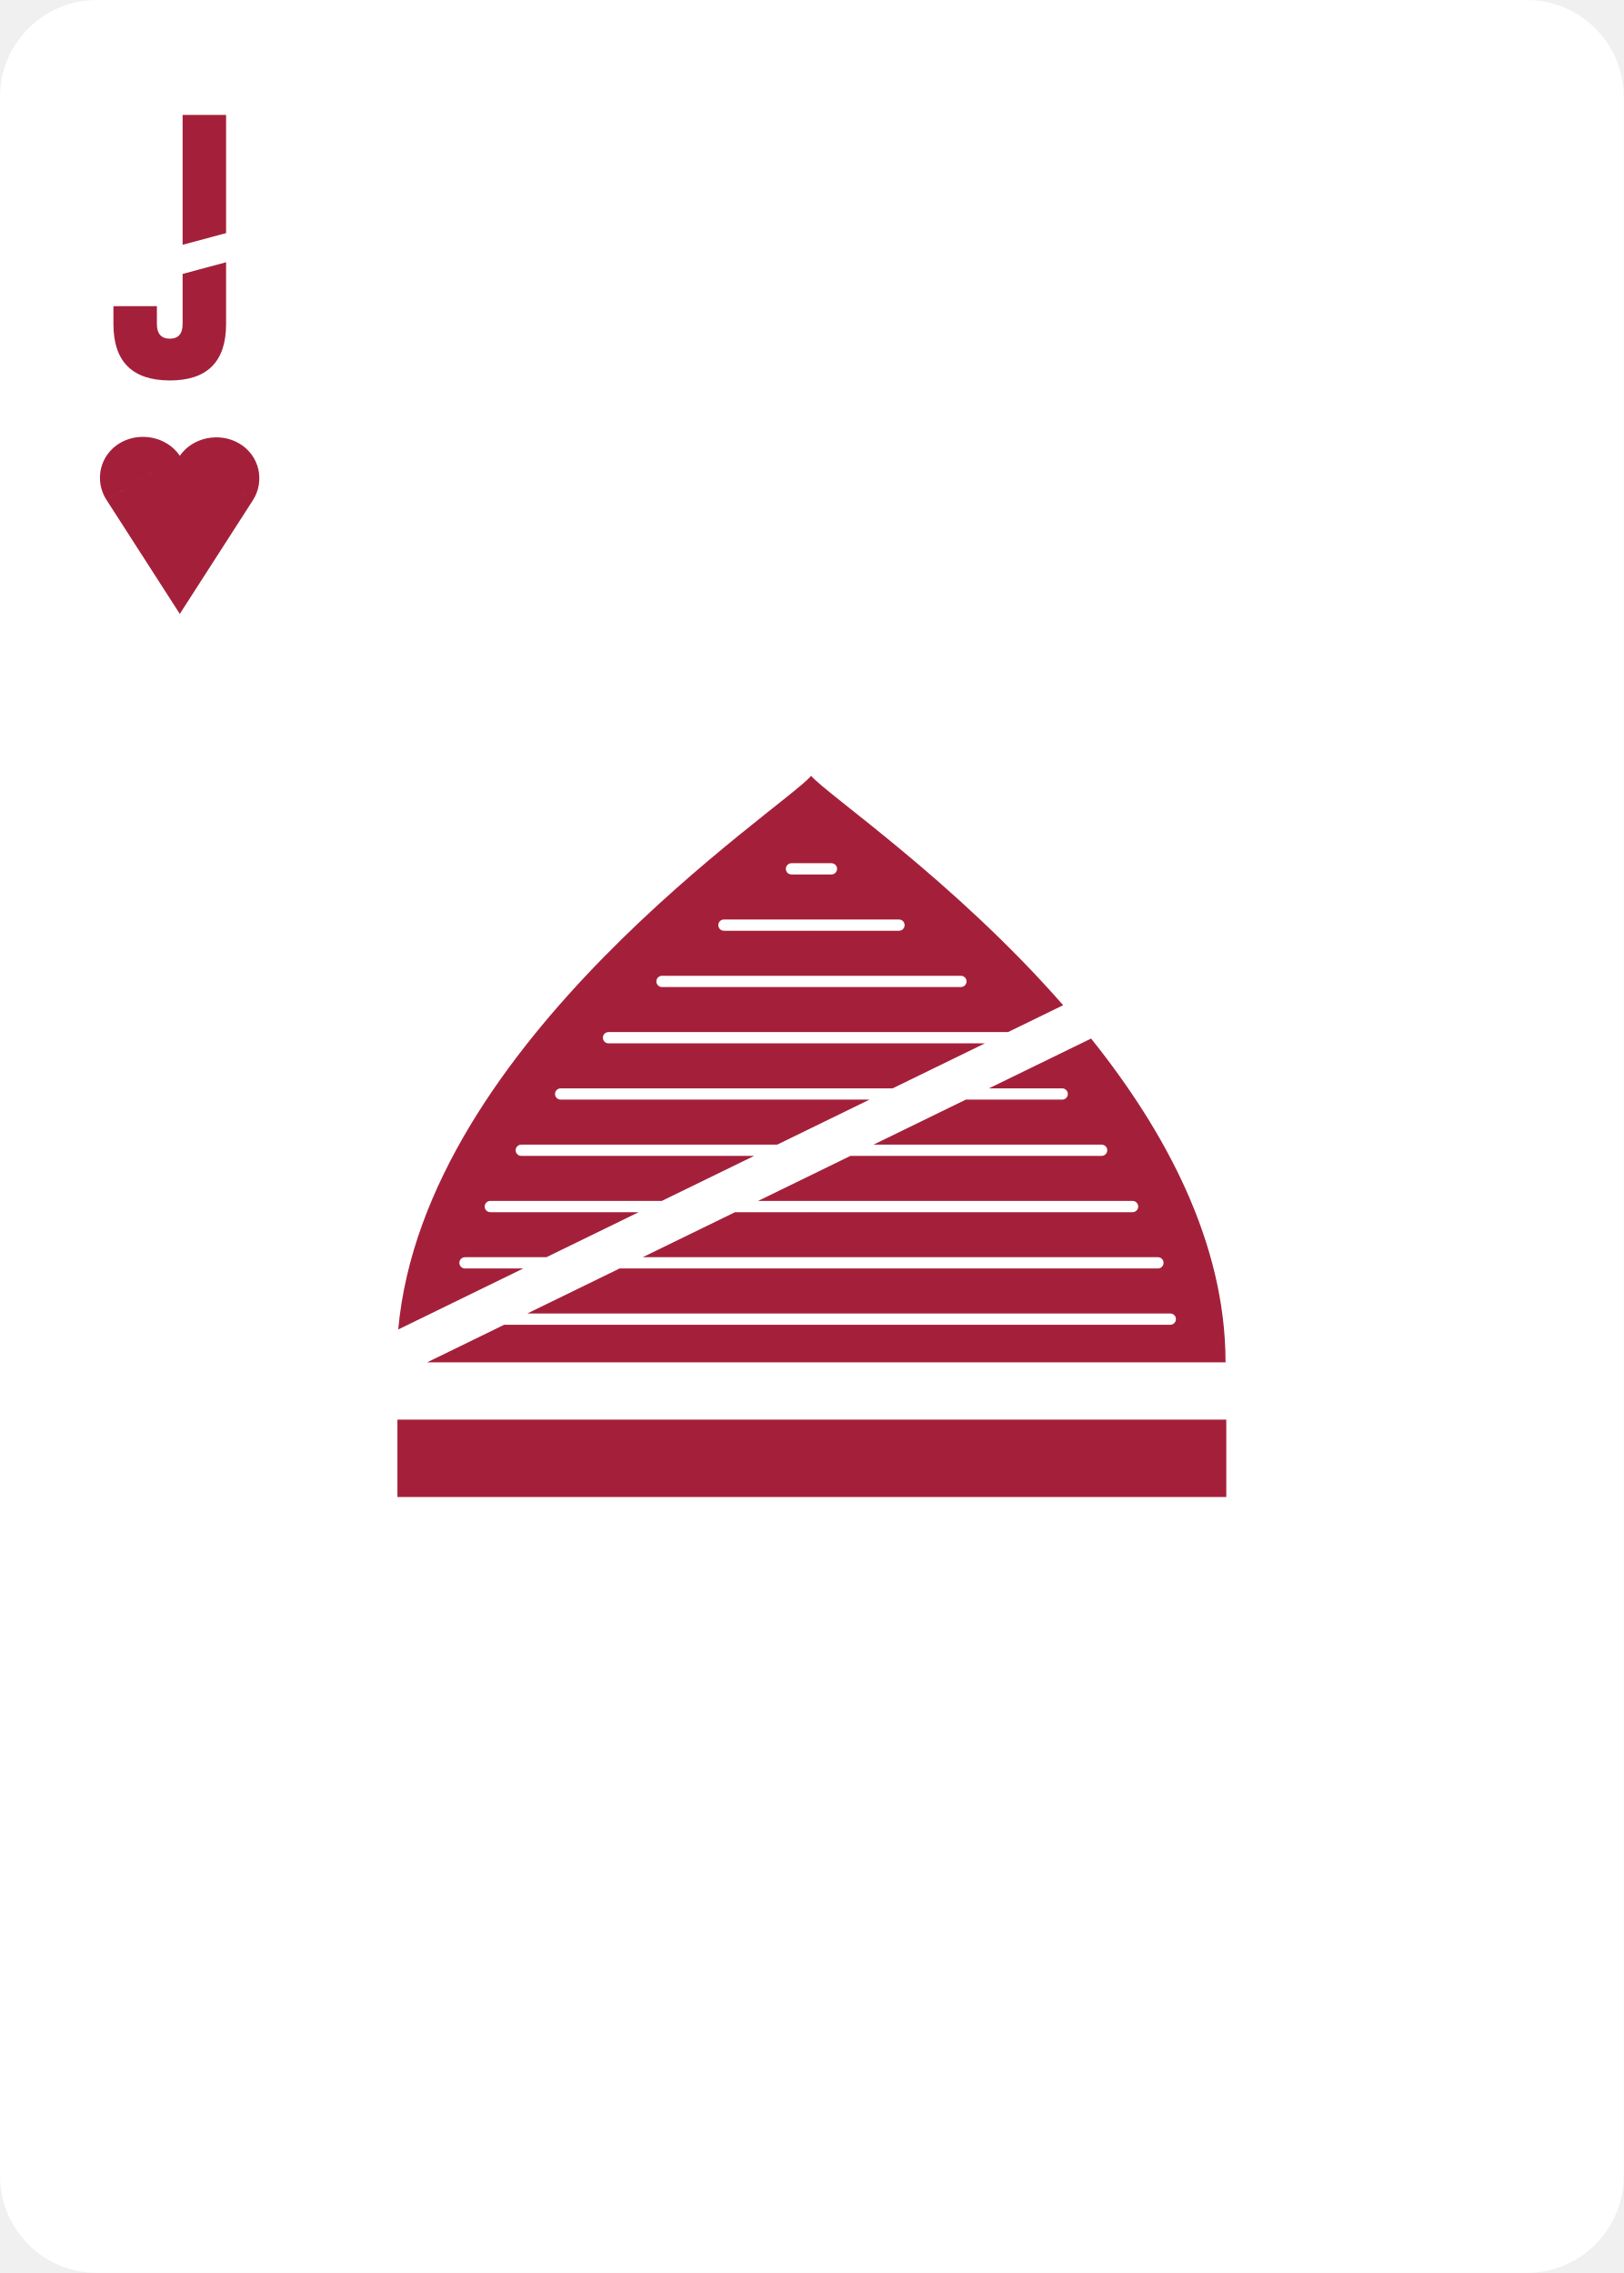
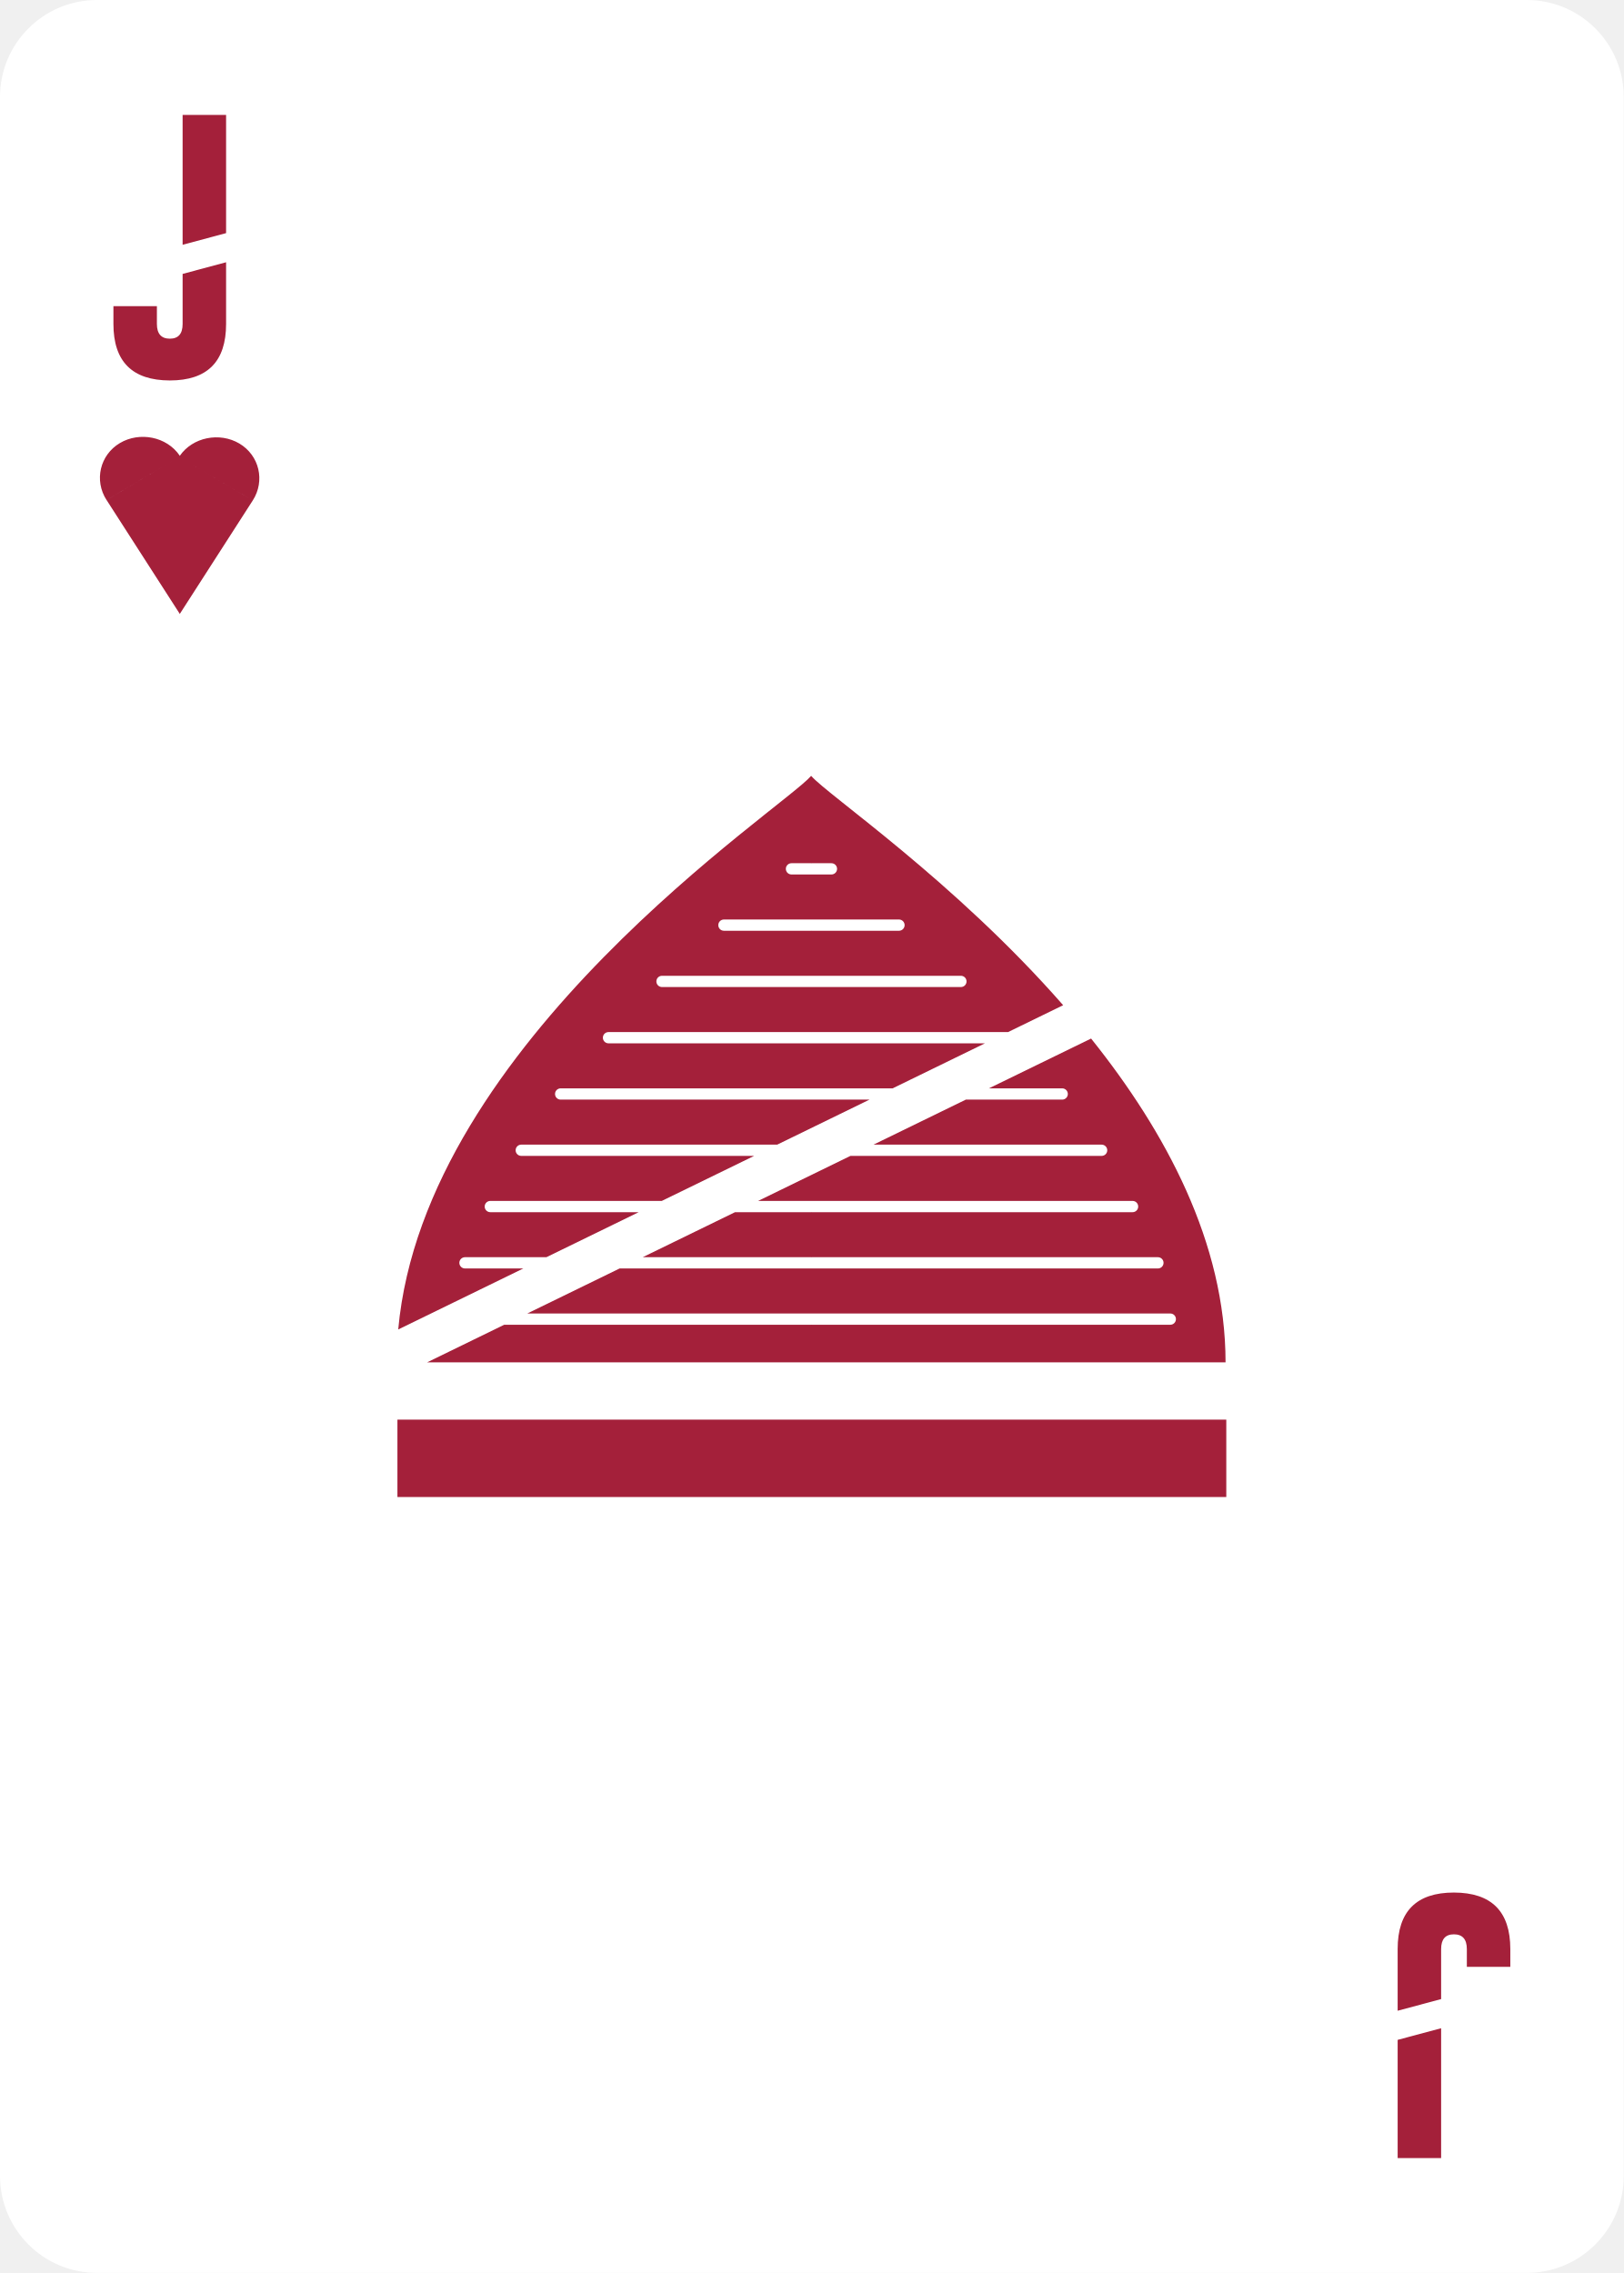
<svg xmlns="http://www.w3.org/2000/svg" viewBox="0 0 750 1050">
-   <g id="uuid-4c4eb080-fc71-476c-b1bb-63a98cbc1dec">
+   <g id="uuid-1d35531f-094c-447f-9d69-c7b7c9a91e53">
    <rect width="750" height="1049.95" rx="44.82" ry="44.82" style="fill:#fff;" />
  </g>
-   <g id="uuid-6f56b5e6-c7ed-4f61-b9e5-aa7f49d1364a">
+   <g id="uuid-13112ef5-6455-4687-b8ed-394e9f111568">
    <g>
      <rect x="183.57" y="655.79" width="382.85" height="35.75" style="fill:#a4203a;" />
      <g>
        <path d="M281.08,476.76h93.59c.05,0,.1,0,.14,.01,.01,0,.03-.01,.04,0,.03-.01,.07-.01,.09-.01h90.68l25.45-12.41c-50.43-57.63-108.98-97.25-116.34-105.89h-.13c-12.73,14.92-178.59,122.58-190.66,255.68l57.78-28.18h-26.95c-1.43,0-2.6-1.17-2.6-2.6s1.17-2.6,2.6-2.6h37.61l42.64-20.8h-68.55c-1.43,0-2.6-1.17-2.6-2.6s1.17-2.6,2.6-2.6h79.21l42.65-20.8h-107.56c-1.43,0-2.6-1.17-2.6-2.6s1.17-2.6,2.6-2.6h118.22l42.64-20.8h-26.7s-.07,0-.09-.01c-.01,.01-.03,0-.04,0-.04,.01-.09,.01-.14,.01h-115.69c-1.44,0-2.6-1.16-2.6-2.6s1.16-2.6,2.6-2.6h115.69c.05,0,.1,0,.14,.01,.01,0,.03-.01,.04,0,.03-.01,.07-.01,.09-.01h37.36l42.65-20.8h-80.01s-.07,0-.09-.01c-.01,.01-.03,0-.04,0-.04,.01-.09,.01-.14,.01h-93.59c-1.44,0-2.6-1.16-2.6-2.6s1.16-2.6,2.6-2.6Zm84.5-78h9.09c.05,0,.1,0,.14,.01,.04-.01,.09-.01,.13-.01h9.1c1.44,0,2.6,1.17,2.6,2.6s-1.16,2.6-2.6,2.6h-9.1s-.09,0-.13-.01c-.04,.01-.09,.01-.14,.01h-9.09c-1.44,0-2.6-1.16-2.6-2.6s1.16-2.6,2.6-2.6Zm-31.2,26h40.29c.05,0,.1,0,.14,.01,.04-.01,.09-.01,.13-.01h40.3c1.44,0,2.6,1.17,2.6,2.6s-1.16,2.6-2.6,2.6h-40.3s-.09,0-.13-.01c-.04,.01-.09,.01-.14,.01h-40.29c-1.44,0-2.6-1.16-2.6-2.6s1.16-2.6,2.6-2.6Zm-28.6,26h68.89c.05,0,.1,0,.14,.01,.04-.01,.09-.01,.13-.01h68.9c1.44,0,2.6,1.17,2.6,2.6s-1.16,2.6-2.6,2.6h-68.9s-.09,0-.13-.01c-.04,.01-.09,.01-.14,.01h-68.89c-1.44,0-2.6-1.16-2.6-2.6s1.16-2.6,2.6-2.6Z" style="fill:#a4203a;" />
        <path d="M566.09,629.34H197.26l35.63-17.38h141.78s.06,0,.09-.01c.01,.01,.03,.01,.05,0,.04,.01,.09,.01,.13,.01h165.62c1.44,0,2.6-1.16,2.6-2.6s-1.16-2.6-2.6-2.6h-165.62s-.09,0-.13,.01c-.03-.01-.04-.01-.05,0-.03-.01-.05-.01-.09-.01H243.55l42.65-20.8h88.47s.06,0,.09-.01c.01,.01,.03,.01,.05,0,.04,.01,.09,.01,.13,.01h159.9c1.44,0,2.6-1.16,2.6-2.6s-1.16-2.6-2.6-2.6h-159.9s-.09,0-.13,.01c-.03-.01-.04-.01-.05,0-.03-.01-.05-.01-.09-.01h-77.81l42.65-20.8h35.15s.05,0,.06-.01h.04s.01,.01,.03,0h.01s.09,.01,.13,.01h148.2c1.44,0,2.6-1.16,2.6-2.6s-1.16-2.6-2.6-2.6h-148.2s-.09,0-.13,.01h-.01s-.03,0-.03,0h-.04s-.04-.01-.06-.01h-24.49l42.64-20.8h116.03c1.43,0,2.6-1.17,2.6-2.6s-1.17-2.6-2.6-2.6h-105.37l42.65-20.8h44.51c1.43,0,2.6-1.17,2.6-2.6s-1.17-2.6-2.6-2.6h-33.85l47.19-23.01c34.38,42.94,62.11,94.34,62.11,149.59Z" style="fill:#a4203a;" />
      </g>
    </g>
    <g>
      <polygon points="104.43 107.69 104.43 53.1 84.35 53.1 84.35 113.07 104.43 107.69" style="fill:#a4203a;" />
      <path d="M84.35,126.53v23.11c0,4.54-1.97,6.81-5.91,6.81s-5.97-2.27-5.97-6.81v-8.2h-20.08v8.2c0,17.37,8.68,26.07,26.05,26.11,17.33,0,25.99-8.7,25.99-26.11v-28.49l-20.08,5.38Z" style="fill:#a4203a;" />
    </g>
    <path d="M110.57,204.89c-9.1-5.4-21.6-2.99-27.59,5.76v-.22c-5.99-8.75-18.5-11.16-27.6-5.76-9.23,5.48-12,17.26-6.17,26.32l33.77-20.04-33.75,20.04,33.75,52.49v.22l33.75-52.49-33.75-20.04,33.76,20.04c5.82-9.06,3.06-20.84-6.17-26.32" style="fill:#a4203a;" />
+     <g>
+       <polygon points="645.57 942.31 645.57 996.9 665.65 996.9 665.65 936.93 645.57 942.31" style="fill:#a4203a;" />
+       <path d="M665.65,923.47v-23.11c0-4.54,1.97-6.81,5.91-6.81s5.97,2.27,5.97,6.81v8.2h20.08v-8.2c0-17.37-8.68-26.07-26.05-26.11-17.33,0-25.99,8.7-25.99,26.11v28.49l20.08-5.38Z" style="fill:#a4203a;" />
+     </g>
  </g>
</svg>
